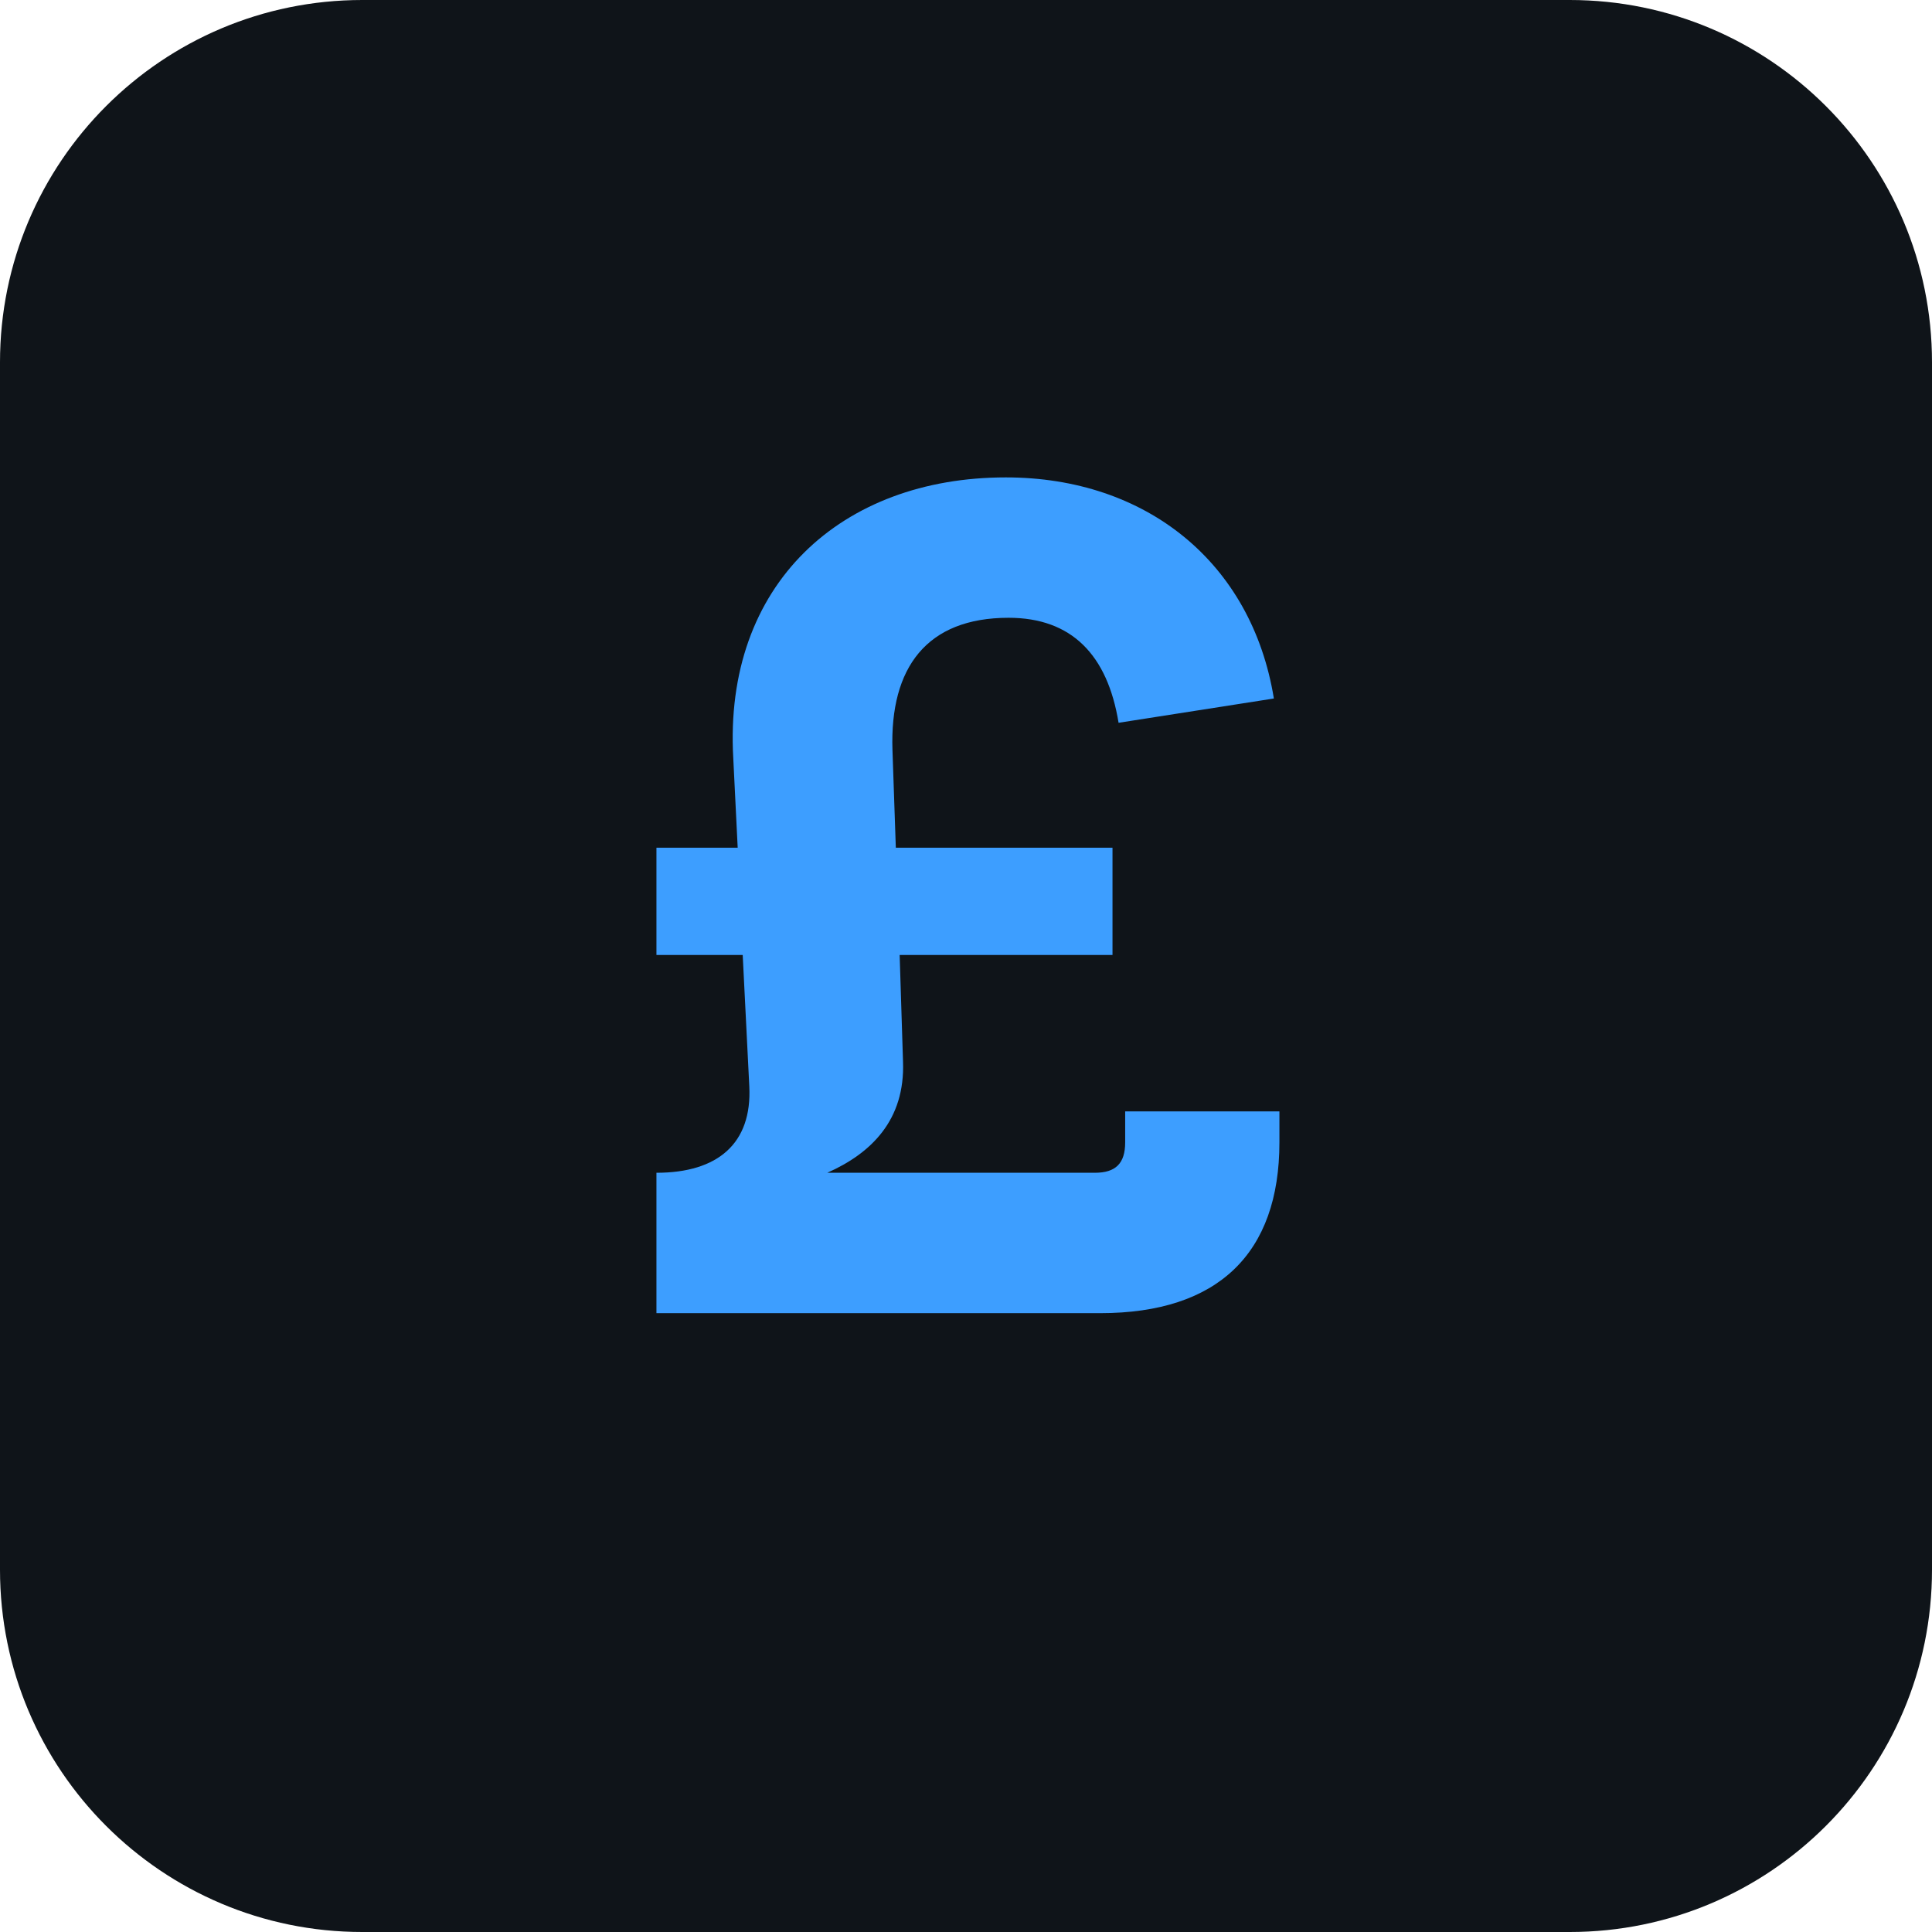
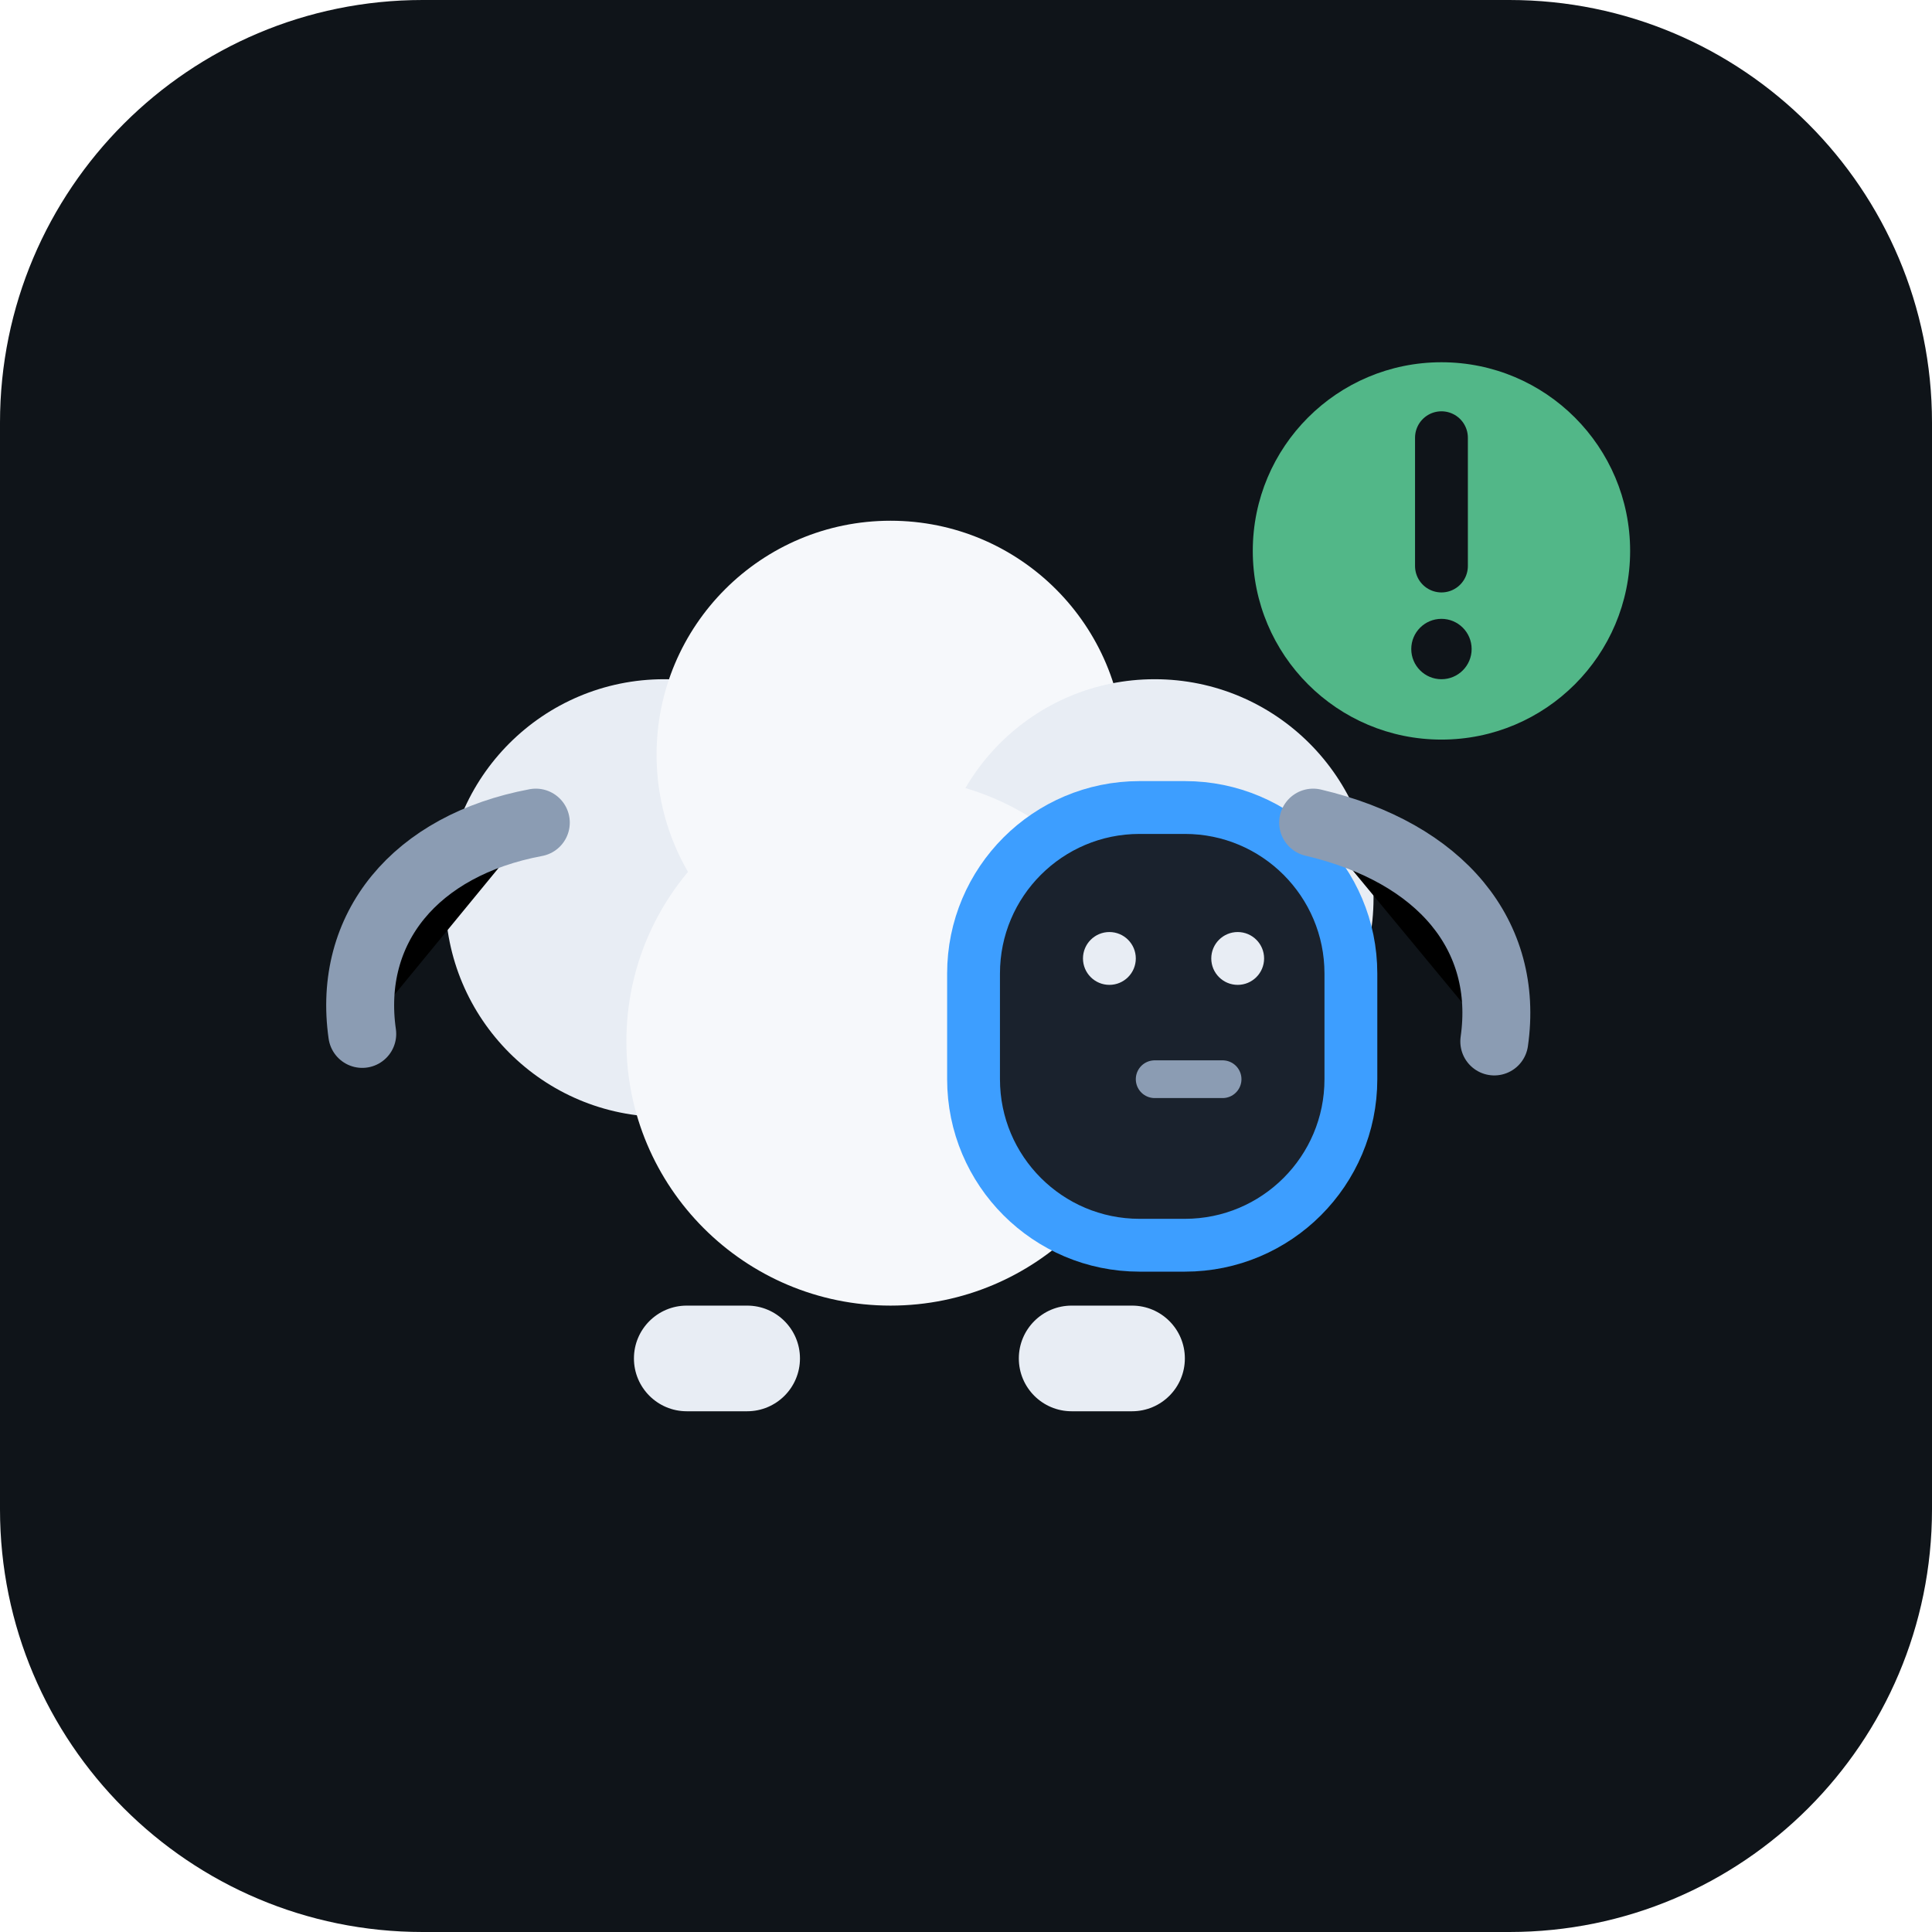
<svg xmlns="http://www.w3.org/2000/svg" viewBox="0 0 512 512">
-   <rect width="512" height="512" fill="#0f1419" rx="96" />
-   <text x="256" y="348" font-family="system-ui,-apple-system,sans-serif" font-size="300" font-weight="700" fill="#3d9eff" text-anchor="middle">£</text>
+   <rect width="512" height="512" fill="#0f1419" rx="112" />
+   <circle cx="176" cy="238" r="58" fill="#e8edf4" />
+   <circle cx="236" cy="200" r="62" fill="#f6f8fb" />
+   <circle cx="306" cy="238" r="58" fill="#e8edf4" />
+   <circle cx="236" cy="276" r="70" fill="#f6f8fb" />
+   <rect x="258" y="214" width="100" height="116" rx="44" fill="#1a222d" stroke="#3d9eff" stroke-width="14" />
+   <circle cx="294" cy="254" r="7" fill="#e8edf4" />
+   <circle cx="328" cy="254" r="7" fill="#e8edf4" />
+   <path d="M306 286h18" stroke="#8b9cb3" stroke-width="10" stroke-linecap="round" />
+   <path d="M142 218c-32 6-50 28-46 56" stroke="#8b9cb3" stroke-width="18" stroke-linecap="round" />
+   <path d="M348 218c34 8 52 30 48 58" stroke="#8b9cb3" stroke-width="18" stroke-linecap="round" />
+   <rect x="168" y="346" width="44" height="28" rx="14" fill="#e8edf4" />
+   <rect x="270" y="346" width="44" height="28" rx="14" fill="#e8edf4" />
+   <circle cx="382" cy="146" r="50" fill="#52b788" />
+   <path d="M382 116v34" stroke="#0f1419" stroke-width="14" stroke-linecap="round" />
+   <circle cx="382" cy="172" r="8" fill="#0f1419" />
</svg>
